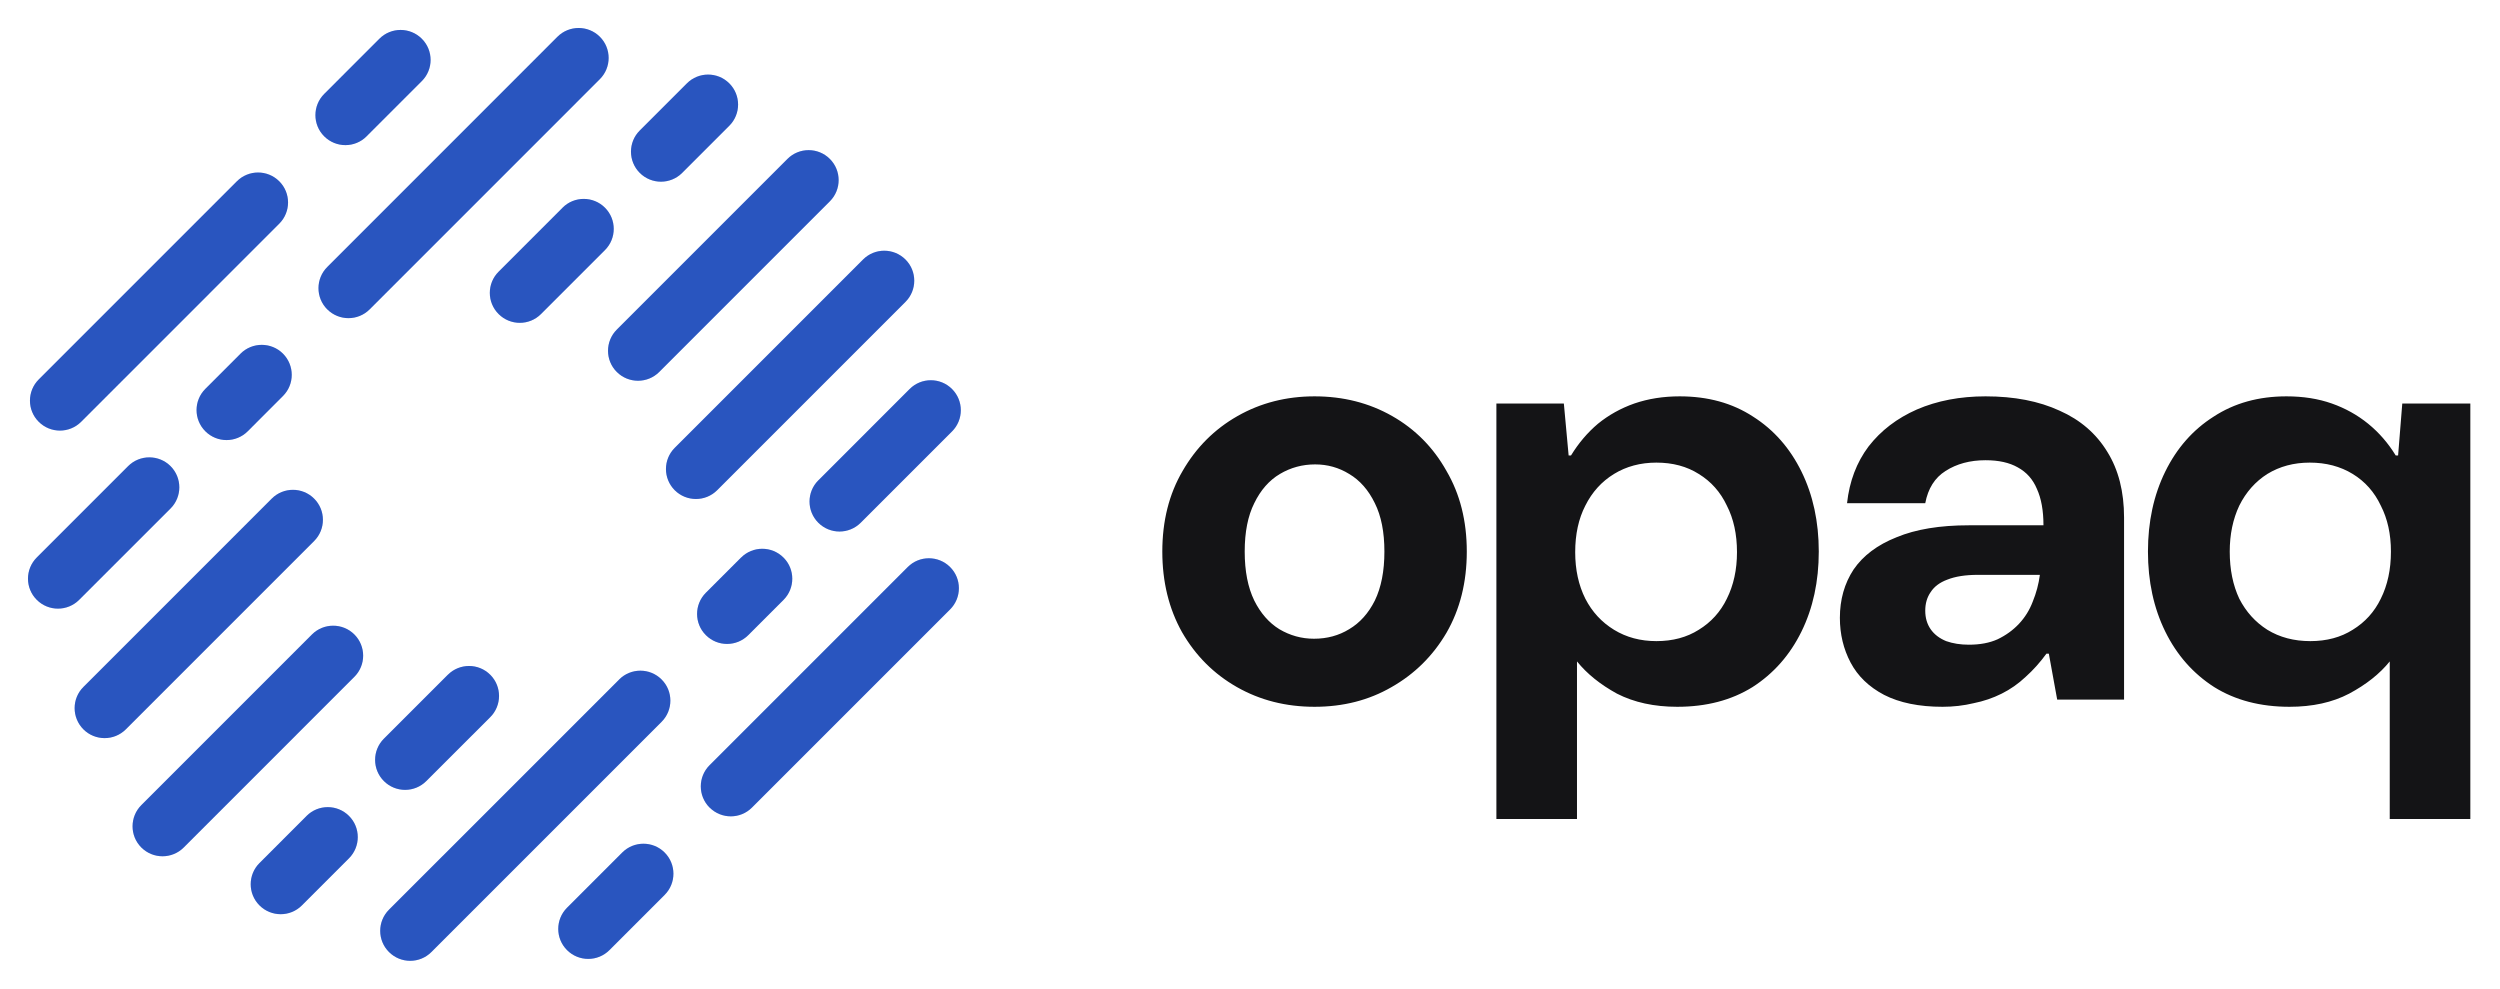
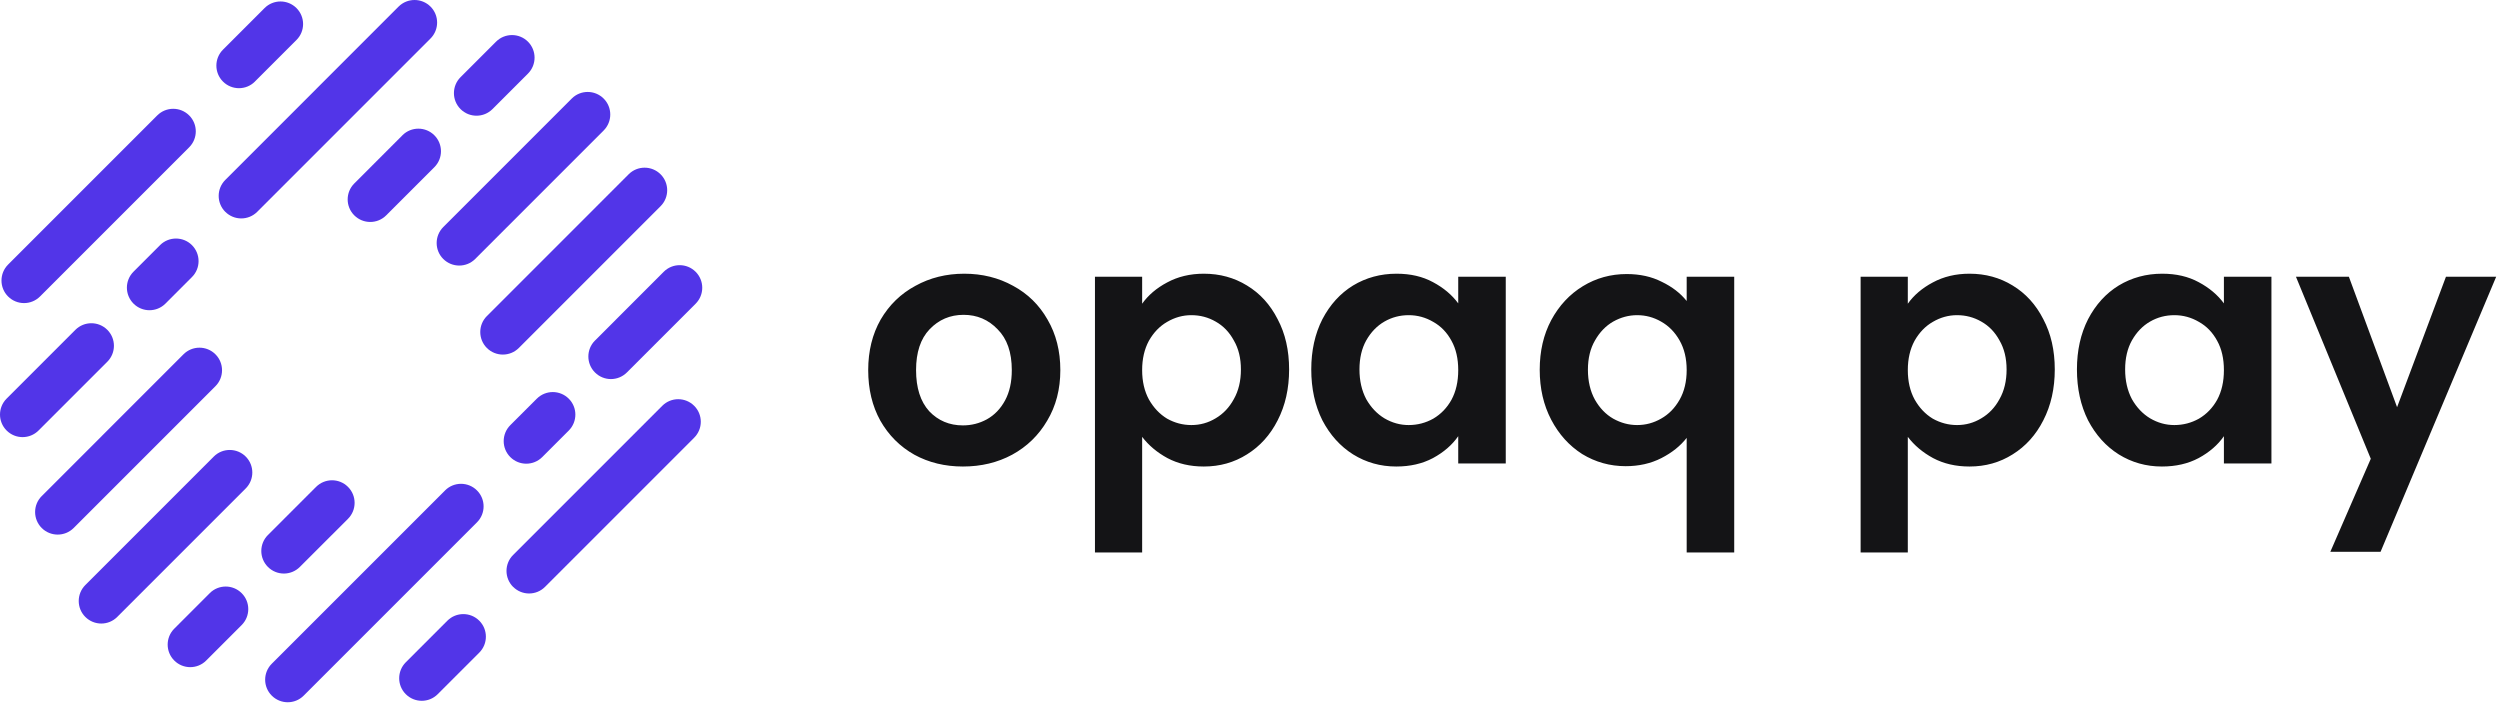
- <svg xmlns="http://www.w3.org/2000/svg" width="268" height="106" viewBox="52 124 268 106" fill="none">
-   <path d="M100.01 196.33L93.153 203.187C91.897 204.443 91.897 206.476 93.153 207.732C94.409 208.988 96.442 208.988 97.698 207.732L104.555 200.88C105.811 199.624 105.811 197.586 104.555 196.334C103.299 195.079 101.266 195.079 100.01 196.334V196.33Z" fill="#3772FF" />
-   <path d="M100.01 196.33L93.153 203.187C91.897 204.443 91.897 206.476 93.153 207.732C94.409 208.988 96.442 208.988 97.698 207.732L104.555 200.88C105.811 199.624 105.811 197.586 104.555 196.334C103.299 195.079 101.266 195.079 100.01 196.334V196.33Z" fill="black" fill-opacity="0.25" />
-   <path d="M89.988 192.014C88.733 190.763 86.695 190.763 85.443 192.014L67.15 210.309C65.898 211.565 65.898 213.603 67.15 214.851C68.405 216.106 70.443 216.106 71.695 214.851L89.988 196.556C91.244 195.304 91.244 193.27 89.988 192.014Z" fill="#3772FF" />
-   <path d="M89.988 192.014C88.733 190.763 86.695 190.763 85.443 192.014L67.15 210.309C65.898 211.565 65.898 213.603 67.15 214.851C68.405 216.106 70.443 216.106 71.695 214.851L89.988 196.556C91.244 195.304 91.244 193.27 89.988 192.014Z" fill="black" fill-opacity="0.25" />
-   <path d="M60.487 188.303L70.281 178.513C71.537 177.257 71.537 175.223 70.281 173.967C69.025 172.716 66.992 172.716 65.736 173.967L55.942 183.762C54.686 185.018 54.686 187.052 55.942 188.303C57.198 189.559 59.231 189.559 60.487 188.303Z" fill="#3772FF" />
-   <path d="M60.487 188.303L70.281 178.513C71.537 177.257 71.537 175.223 70.281 173.967C69.025 172.716 66.992 172.716 65.736 173.967L55.942 183.762C54.686 185.018 54.686 187.052 55.942 188.303C57.198 189.559 59.231 189.559 60.487 188.303Z" fill="black" fill-opacity="0.25" />
-   <path d="M60.698 169.218L81.938 147.976C83.193 146.72 83.193 144.687 81.938 143.435C80.682 142.179 78.648 142.179 77.392 143.435L56.153 164.676C54.897 165.932 54.897 167.97 56.153 169.218C57.409 170.473 59.442 170.473 60.698 169.218Z" fill="#3772FF" />
-   <path d="M60.698 169.218L81.938 147.976C83.193 146.72 83.193 144.687 81.938 143.435C80.682 142.179 78.648 142.179 77.392 143.435L56.153 164.676C54.897 165.932 54.897 167.97 56.153 169.218C57.409 170.473 59.442 170.473 60.698 169.218Z" fill="black" fill-opacity="0.25" />
-   <path d="M77.788 161.912L74.012 165.688C72.756 166.944 72.756 168.978 74.012 170.233C75.268 171.489 77.302 171.489 78.557 170.233L82.333 166.453C83.589 165.202 83.589 163.168 82.333 161.908C81.078 160.656 79.044 160.656 77.788 161.908V161.912Z" fill="#3772FF" />
-   <path d="M77.788 161.912L74.012 165.688C72.756 166.944 72.756 168.978 74.012 170.233C75.268 171.489 77.302 171.489 78.557 170.233L82.333 166.453C83.589 165.202 83.589 163.168 82.333 161.908C81.078 160.656 79.044 160.656 77.788 161.908V161.912Z" fill="black" fill-opacity="0.25" />
-   <path d="M60.942 197.642C59.686 198.893 59.686 200.927 60.942 202.187C62.198 203.439 64.231 203.439 65.487 202.187L85.675 181.998C86.931 180.742 86.931 178.704 85.675 177.452C84.419 176.196 82.386 176.196 81.13 177.452L60.942 197.642Z" fill="#3772FF" />
-   <path d="M60.942 197.642C59.686 198.893 59.686 200.927 60.942 202.187C62.198 203.439 64.231 203.439 65.487 202.187L85.675 181.998C86.931 180.742 86.931 178.704 85.675 177.452C84.419 176.196 82.386 176.196 81.13 177.452L60.942 197.642Z" fill="black" fill-opacity="0.25" />
-   <path d="M131.44 183.771L127.668 187.543C126.413 188.798 126.413 190.836 127.668 192.088C128.924 193.344 130.958 193.344 132.214 192.088L135.99 188.312C137.246 187.056 137.246 185.018 135.99 183.771C134.734 182.515 132.7 182.515 131.445 183.771H131.44Z" fill="#3772FF" />
-   <path d="M131.44 183.771L127.668 187.543C126.413 188.798 126.413 190.836 127.668 192.088C128.924 193.344 130.958 193.344 132.214 192.088L135.99 188.312C137.246 187.056 137.246 185.018 135.99 183.771C134.734 182.515 132.7 182.515 131.445 183.771H131.44Z" fill="black" fill-opacity="0.25" />
-   <path d="M128.071 210.57C129.327 211.826 131.361 211.826 132.612 210.57L153.852 189.329C155.108 188.073 155.108 186.039 153.852 184.788C152.596 183.532 150.558 183.532 149.307 184.788L128.067 206.029C126.811 207.281 126.811 209.319 128.067 210.575L128.071 210.57Z" fill="#3772FF" />
-   <path d="M128.071 210.57C129.327 211.826 131.361 211.826 132.612 210.57L153.852 189.329C155.108 188.073 155.108 186.039 153.852 184.788C152.596 183.532 150.558 183.532 149.307 184.788L128.067 206.029C126.811 207.281 126.811 209.319 128.067 210.575L128.071 210.57Z" fill="black" fill-opacity="0.25" />
-   <path d="M112.306 146.269L105.45 153.126C104.194 154.381 104.194 156.415 105.45 157.666C106.705 158.922 108.743 158.922 109.995 157.666L116.852 150.81C118.107 149.554 118.107 147.52 116.852 146.264C115.596 145.009 113.558 145.009 112.306 146.264V146.269Z" fill="#3772FF" />
-   <path d="M112.306 146.269L105.45 153.126C104.194 154.381 104.194 156.415 105.45 157.666C106.705 158.922 108.743 158.922 109.995 157.666L116.852 150.81C118.107 149.554 118.107 147.52 116.852 146.264C115.596 145.009 113.558 145.009 112.306 146.264V146.269Z" fill="black" fill-opacity="0.25" />
-   <path d="M118.381 196.838L93.7 221.517C92.444 222.773 92.444 224.807 93.7 226.058C94.955 227.314 96.993 227.314 98.245 226.058L122.922 201.38C124.178 200.124 124.178 198.09 122.922 196.838C121.666 195.583 119.632 195.583 118.377 196.838H118.381Z" fill="#3772FF" />
-   <path d="M118.381 196.838L93.7 221.517C92.444 222.773 92.444 224.807 93.7 226.058C94.955 227.314 96.993 227.314 98.245 226.058L122.922 201.38C124.178 200.124 124.178 198.09 122.922 196.838C121.666 195.583 119.632 195.583 118.377 196.838H118.381Z" fill="black" fill-opacity="0.25" />
-   <path d="M139.723 175.493C138.467 176.749 138.467 178.783 139.723 180.039C140.979 181.294 143.008 181.294 144.268 180.039L154.058 170.248C155.314 168.992 155.314 166.958 154.058 165.702C152.802 164.447 150.769 164.447 149.513 165.702L139.723 175.497V175.493Z" fill="#3772FF" />
-   <path d="M139.723 175.493C138.467 176.749 138.467 178.783 139.723 180.039C140.979 181.294 143.008 181.294 144.268 180.039L154.058 170.248C155.314 168.992 155.314 166.958 154.058 165.702C152.802 164.447 150.769 164.447 149.513 165.702L139.723 175.497V175.493Z" fill="black" fill-opacity="0.25" />
-   <path d="M125.128 142.535L130.181 137.482C131.437 136.226 131.437 134.192 130.181 132.936C128.925 131.681 126.892 131.681 125.636 132.936L120.582 137.99C119.327 139.241 119.327 141.279 120.582 142.535C121.838 143.791 123.872 143.791 125.128 142.535Z" fill="#3772FF" />
-   <path d="M125.128 142.535L130.181 137.482C131.437 136.226 131.437 134.192 130.181 132.936C128.925 131.681 126.892 131.681 125.636 132.936L120.582 137.99C119.327 139.241 119.327 141.279 120.582 142.535C121.838 143.791 123.872 143.791 125.128 142.535Z" fill="black" fill-opacity="0.25" />
-   <path d="M118.122 163.877C119.377 165.129 121.415 165.129 122.667 163.877L140.96 145.582C142.216 144.326 142.216 142.288 140.96 141.037C139.705 139.781 137.667 139.781 136.415 141.037L118.122 159.332C116.866 160.587 116.866 162.626 118.122 163.877Z" fill="#3772FF" />
-   <path d="M118.122 163.877C119.377 165.129 121.415 165.129 122.667 163.877L140.96 145.582C142.216 144.326 142.216 142.288 140.96 141.037C139.705 139.781 137.667 139.781 136.415 141.037L118.122 159.332C116.866 160.587 116.866 162.626 118.122 163.877Z" fill="black" fill-opacity="0.25" />
-   <path d="M124.332 176.553C125.588 177.805 127.622 177.805 128.878 176.553L149.066 156.363C150.322 155.108 150.322 153.069 149.066 151.818C147.81 150.566 145.776 150.562 144.521 151.818L124.332 172.008C123.077 173.263 123.077 175.297 124.332 176.553Z" fill="#3772FF" />
-   <path d="M124.332 176.553C125.588 177.805 127.622 177.805 128.878 176.553L149.066 156.363C150.322 155.108 150.322 153.069 149.066 151.818C147.81 150.566 145.776 150.562 144.521 151.818L124.332 172.008C123.077 173.263 123.077 175.297 124.332 176.553Z" fill="black" fill-opacity="0.25" />
-   <path d="M118.704 215.389L112.786 221.308C111.53 222.564 111.53 224.601 112.786 225.853C114.041 227.109 116.079 227.109 117.331 225.853L123.249 219.935C124.505 218.679 124.505 216.645 123.249 215.389C121.993 214.134 119.96 214.134 118.704 215.389Z" fill="#3772FF" />
-   <path d="M118.704 215.389L112.786 221.308C111.53 222.564 111.53 224.601 112.786 225.853C114.041 227.109 116.079 227.109 117.331 225.853L123.249 219.935C124.505 218.679 124.505 216.645 123.249 215.389C121.993 214.134 119.96 214.134 118.704 215.389Z" fill="black" fill-opacity="0.25" />
-   <path d="M87.082 157.163C88.338 158.419 90.372 158.419 91.628 157.163L116.305 132.484C117.56 131.228 117.56 129.195 116.305 127.939C115.049 126.687 113.015 126.687 111.759 127.939L87.082 152.622C85.827 153.878 85.827 155.911 87.082 157.167V157.163Z" fill="#3772FF" />
-   <path d="M87.082 157.163C88.338 158.419 90.372 158.419 91.628 157.163L116.305 132.484C117.56 131.228 117.56 129.195 116.305 127.939C115.049 126.687 113.015 126.687 111.759 127.939L87.082 152.622C85.827 153.878 85.827 155.911 87.082 157.167V157.163Z" fill="black" fill-opacity="0.25" />
-   <path d="M84.87 211.465L79.817 216.519C78.561 217.775 78.561 219.808 79.817 221.06C81.073 222.316 83.111 222.316 84.362 221.06L89.411 216.011C90.667 214.755 90.667 212.717 89.411 211.465C88.155 210.21 86.122 210.21 84.866 211.465H84.87Z" fill="#3772FF" />
-   <path d="M84.87 211.465L79.817 216.519C78.561 217.775 78.561 219.808 79.817 221.06C81.073 222.316 83.111 222.316 84.362 221.06L89.411 216.011C90.667 214.755 90.667 212.717 89.411 211.465C88.155 210.21 86.122 210.21 84.866 211.465H84.87Z" fill="black" fill-opacity="0.25" />
-   <path d="M91.299 138.611L97.218 132.693C98.474 131.441 98.474 129.408 97.218 128.152C95.962 126.896 93.924 126.896 92.672 128.152L86.754 134.07C85.499 135.326 85.499 137.364 86.754 138.615C88.01 139.871 90.048 139.871 91.299 138.615V138.611Z" fill="#3772FF" />
-   <path d="M91.299 138.611L97.218 132.693C98.474 131.441 98.474 129.408 97.218 128.152C95.962 126.896 93.924 126.896 92.672 128.152L86.754 134.07C85.499 135.326 85.499 137.364 86.754 138.615C88.01 139.871 90.048 139.871 91.299 138.615V138.611Z" fill="black" fill-opacity="0.25" />
-   <path d="M192.92 199.768C189.848 199.768 187.075 199.064 184.6 197.656C182.125 196.248 180.163 194.285 178.712 191.768C177.304 189.251 176.6 186.371 176.6 183.128C176.6 179.843 177.325 176.963 178.776 174.488C180.227 171.971 182.189 170.008 184.664 168.6C187.139 167.192 189.891 166.488 192.92 166.488C195.992 166.488 198.765 167.192 201.24 168.6C203.715 170.008 205.656 171.971 207.064 174.488C208.515 176.963 209.24 179.843 209.24 183.128C209.24 186.413 208.515 189.315 207.064 191.832C205.613 194.307 203.651 196.248 201.176 197.656C198.744 199.064 195.992 199.768 192.92 199.768ZM192.856 192.472C194.264 192.472 195.523 192.131 196.632 191.448C197.784 190.765 198.701 189.741 199.384 188.376C200.067 186.968 200.408 185.219 200.408 183.128C200.408 181.037 200.067 179.309 199.384 177.944C198.701 176.536 197.784 175.491 196.632 174.808C195.523 174.125 194.307 173.784 192.984 173.784C191.619 173.784 190.36 174.125 189.208 174.808C188.056 175.491 187.139 176.536 186.456 177.944C185.773 179.309 185.432 181.037 185.432 183.128C185.432 185.219 185.773 186.968 186.456 188.376C187.139 189.741 188.035 190.765 189.144 191.448C190.296 192.131 191.533 192.472 192.856 192.472ZM212.413 211.8V167.256H219.645L220.157 172.824H220.413C221.223 171.501 222.183 170.371 223.293 169.432C224.445 168.493 225.746 167.768 227.197 167.256C228.69 166.744 230.311 166.488 232.061 166.488C235.09 166.488 237.714 167.213 239.933 168.664C242.151 170.072 243.879 172.035 245.117 174.552C246.354 177.069 246.973 179.928 246.973 183.128C246.973 186.328 246.354 189.187 245.117 191.704C243.879 194.221 242.13 196.205 239.869 197.656C237.607 199.064 234.919 199.768 231.805 199.768C229.33 199.768 227.175 199.299 225.341 198.36C223.549 197.379 222.119 196.227 221.053 194.904V211.8H212.413ZM229.565 192.728C231.314 192.728 232.829 192.323 234.109 191.512C235.431 190.701 236.434 189.592 237.117 188.184C237.842 186.733 238.205 185.069 238.205 183.192C238.205 181.272 237.842 179.608 237.117 178.2C236.434 176.749 235.431 175.619 234.109 174.808C232.829 173.997 231.314 173.592 229.565 173.592C227.858 173.592 226.343 173.997 225.021 174.808C223.698 175.619 222.674 176.749 221.949 178.2C221.223 179.608 220.861 181.272 220.861 183.192C220.861 185.069 221.223 186.733 221.949 188.184C222.674 189.592 223.698 190.701 225.021 191.512C226.343 192.323 227.858 192.728 229.565 192.728ZM260.243 199.768C257.726 199.768 255.635 199.341 253.971 198.488C252.35 197.635 251.155 196.483 250.387 195.032C249.619 193.581 249.235 191.981 249.235 190.232C249.235 188.269 249.726 186.541 250.707 185.048C251.731 183.555 253.267 182.403 255.315 181.592C257.363 180.739 259.944 180.312 263.059 180.312H271.059C271.059 178.733 270.824 177.432 270.355 176.408C269.928 175.384 269.246 174.616 268.307 174.104C267.411 173.592 266.259 173.336 264.851 173.336C263.187 173.336 261.758 173.72 260.563 174.488C259.411 175.213 258.686 176.365 258.387 177.944H250.003C250.259 175.597 251.027 173.571 252.307 171.864C253.63 170.157 255.358 168.835 257.491 167.896C259.667 166.957 262.12 166.488 264.851 166.488C267.923 166.488 270.568 167 272.787 168.024C275.006 169.005 276.712 170.477 277.907 172.44C279.102 174.36 279.699 176.707 279.699 179.48V199H272.531L271.635 194.072H271.379C270.696 195.011 269.95 195.843 269.139 196.568C268.371 197.293 267.518 197.891 266.579 198.36C265.64 198.829 264.638 199.171 263.571 199.384C262.504 199.64 261.395 199.768 260.243 199.768ZM263.059 193.112C264.254 193.112 265.278 192.92 266.131 192.536C267.027 192.109 267.795 191.555 268.435 190.872C269.075 190.189 269.566 189.4 269.907 188.504C270.291 187.565 270.547 186.605 270.675 185.624H264.019C262.696 185.624 261.608 185.795 260.755 186.136C259.944 186.435 259.347 186.883 258.963 187.48C258.579 188.035 258.387 188.696 258.387 189.464C258.387 190.232 258.579 190.893 258.963 191.448C259.347 192.003 259.902 192.429 260.627 192.728C261.352 192.984 262.163 193.112 263.059 193.112ZM308.18 211.8V194.904C307.113 196.227 305.663 197.379 303.828 198.36C302.036 199.299 299.903 199.768 297.428 199.768C294.313 199.768 291.625 199.064 289.364 197.656C287.103 196.205 285.353 194.221 284.116 191.704C282.879 189.187 282.26 186.328 282.26 183.128C282.26 179.928 282.879 177.069 284.116 174.552C285.353 172.035 287.081 170.072 289.3 168.664C291.519 167.213 294.121 166.488 297.108 166.488C298.9 166.488 300.521 166.744 301.972 167.256C303.423 167.768 304.724 168.493 305.876 169.432C307.028 170.371 308.009 171.501 308.82 172.824H309.076L309.524 167.256H316.82V211.8H308.18ZM299.668 192.728C301.417 192.728 302.932 192.323 304.212 191.512C305.535 190.701 306.537 189.592 307.22 188.184C307.945 186.733 308.308 185.048 308.308 183.128C308.308 181.251 307.945 179.608 307.22 178.2C306.537 176.749 305.535 175.619 304.212 174.808C302.889 173.997 301.353 173.592 299.604 173.592C297.897 173.592 296.383 173.997 295.06 174.808C293.78 175.619 292.777 176.749 292.052 178.2C291.369 179.651 291.028 181.293 291.028 183.128C291.028 185.048 291.369 186.733 292.052 188.184C292.777 189.592 293.78 190.701 295.06 191.512C296.383 192.323 297.919 192.728 299.668 192.728Z" fill="#141416" />
+ <svg xmlns="http://www.w3.org/2000/svg" width="178" height="50" viewBox="0 0 178 50" fill="none">
+   <path d="M22.505 34.665L19.076 38.093C18.448 38.721 18.448 39.738 19.076 40.366C19.704 40.994 20.721 40.994 21.349 40.366L24.777 36.94C25.405 36.312 25.405 35.293 24.777 34.667C24.15 34.039 23.133 34.039 22.505 34.667V34.665Z" fill="#5235E8" />
+   <path d="M17.494 32.507C16.866 31.881 15.847 31.881 15.222 32.507L6.075 41.655C5.449 42.283 5.449 43.302 6.075 43.925C6.703 44.553 7.722 44.553 8.347 43.925L17.494 34.778C18.122 34.152 18.122 33.135 17.494 32.507Z" fill="#5235E8" />
+   <path d="M2.744 30.652L7.641 25.756C8.269 25.128 8.269 24.111 7.641 23.484C7.013 22.858 5.996 22.858 5.368 23.484L0.471 28.381C-0.157 29.009 -0.157 30.026 0.471 30.652C1.099 31.28 2.116 31.28 2.744 30.652Z" fill="#5235E8" />
+   <path d="M2.849 21.109L13.469 10.488C14.097 9.86 14.097 8.843 13.469 8.218C12.841 7.59 11.824 7.59 11.196 8.218L0.576 18.838C-0.051 19.466 -0.051 20.485 0.576 21.109C1.204 21.737 2.221 21.737 2.849 21.109Z" fill="#5235E8" />
+   <path d="M11.394 17.456L9.506 19.344C8.878 19.972 8.878 20.989 9.506 21.617C10.134 22.245 11.151 22.245 11.779 21.617L13.667 19.727C14.295 19.101 14.295 18.084 13.667 17.454C13.039 16.828 12.022 16.828 11.394 17.454V17.456Z" fill="#5235E8" />
+   <path d="M2.971 35.321C2.343 35.947 2.343 36.964 2.971 37.594C3.599 38.219 4.616 38.219 5.244 37.594L15.338 27.499C15.966 26.871 15.966 25.852 15.338 25.226C14.71 24.598 13.693 24.598 13.065 25.226L2.971 35.321Z" fill="#5235E8" />
+   <path d="M38.22 28.386L36.334 30.271C35.706 30.899 35.706 31.918 36.334 32.544C36.962 33.172 37.979 33.172 38.607 32.544L40.495 30.656C41.123 30.028 41.123 29.009 40.495 28.386C39.867 27.758 38.85 27.758 38.222 28.386H38.22Z" fill="#5235E8" />
+   <path d="M36.536 41.785C37.163 42.413 38.18 42.413 38.806 41.785L49.426 31.164C50.054 30.537 50.054 29.52 49.426 28.894C48.798 28.266 47.779 28.266 47.153 28.894L36.533 39.514C35.906 40.14 35.906 41.159 36.533 41.787L36.536 41.785Z" fill="#5235E8" />
+   <path d="M28.653 9.634L25.225 13.063C24.597 13.691 24.597 14.707 25.225 15.333C25.853 15.961 26.872 15.961 27.497 15.333L30.926 11.905C31.554 11.277 31.554 10.26 30.926 9.632C30.298 9.004 29.279 9.004 28.653 9.632V9.634Z" fill="#5235E8" />
+   <path d="M31.69 34.919L19.35 47.258C18.722 47.886 18.722 48.903 19.35 49.529C19.978 50.157 20.997 50.157 21.622 49.529L33.961 37.19C34.589 36.562 34.589 35.545 33.961 34.919C33.333 34.291 32.316 34.291 31.688 34.919H31.69Z" fill="#5235E8" />
+   <path d="M42.362 24.247C41.734 24.875 41.734 25.891 42.362 26.519C42.989 27.147 44.004 27.147 44.634 26.519L49.529 21.624C50.157 20.996 50.157 19.979 49.529 19.351C48.901 18.723 47.884 18.723 47.257 19.351L42.362 24.249V24.247Z" fill="#5235E8" />
+   <path d="M35.064 7.768L37.591 5.241C38.218 4.613 38.218 3.596 37.591 2.968C36.963 2.34 35.946 2.34 35.318 2.968L32.791 5.495C32.163 6.121 32.163 7.14 32.791 7.768C33.419 8.395 34.436 8.395 35.064 7.768Z" fill="#5235E8" />
+   <path d="M31.561 18.439C32.189 19.064 33.208 19.064 33.833 18.439L42.98 9.291C43.608 8.663 43.608 7.644 42.98 7.018C42.352 6.39 41.333 6.39 40.708 7.018L31.561 16.166C30.933 16.794 30.933 17.813 31.561 18.439Z" fill="#5235E8" />
+   <path d="M34.666 24.777C35.294 25.402 36.311 25.402 36.939 24.777L47.033 14.682C47.661 14.054 47.661 13.035 47.033 12.409C46.405 11.783 45.388 11.781 44.76 12.409L34.666 22.504C34.038 23.132 34.038 24.149 34.666 24.777Z" fill="#5235E8" />
+   <path d="M31.852 44.195L28.893 47.154C28.265 47.782 28.265 48.801 28.893 49.426C29.521 50.054 30.54 50.054 31.165 49.426L34.125 46.467C34.752 45.839 34.752 44.823 34.125 44.195C33.497 43.567 32.48 43.567 31.852 44.195Z" fill="#5235E8" />
+   <path d="M16.041 15.081C16.669 15.709 17.686 15.709 18.314 15.081L30.652 2.742C31.28 2.114 31.28 1.097 30.652 0.469C30.024 -0.156 29.008 -0.156 28.38 0.469L16.041 12.811C15.413 13.439 15.413 14.456 16.041 15.084V15.081Z" fill="#5235E8" />
+   <path d="M14.935 42.233L12.409 44.76C11.781 45.387 11.781 46.404 12.409 47.03C13.036 47.658 14.055 47.658 14.681 47.03L17.206 44.505C17.834 43.877 17.834 42.858 17.206 42.233C16.578 41.605 15.561 41.605 14.933 42.233H14.935Z" fill="#5235E8" />
+   <path d="M18.15 5.805L21.109 2.846C21.737 2.221 21.737 1.204 21.109 0.576C20.481 -0.052 19.462 -0.052 18.836 0.576L15.877 3.535C15.249 4.163 15.249 5.182 15.877 5.808C16.505 6.436 17.524 6.436 18.15 5.808V5.805Z" fill="#5235E8" />
+   <path d="M68.56 33.216C67.28 33.216 66.128 32.936 65.104 32.376C64.08 31.8 63.272 30.992 62.68 29.952C62.104 28.912 61.816 27.712 61.816 26.352C61.816 24.992 62.112 23.792 62.704 22.752C63.312 21.712 64.136 20.912 65.176 20.352C66.216 19.776 67.376 19.488 68.656 19.488C69.936 19.488 71.096 19.776 72.136 20.352C73.176 20.912 73.992 21.712 74.584 22.752C75.192 23.792 75.496 24.992 75.496 26.352C75.496 27.712 75.184 28.912 74.56 29.952C73.952 30.992 73.12 31.8 72.064 32.376C71.024 32.936 69.856 33.216 68.56 33.216ZM68.56 30.288C69.168 30.288 69.736 30.144 70.264 29.856C70.808 29.552 71.24 29.104 71.56 28.512C71.88 27.92 72.04 27.2 72.04 26.352C72.04 25.088 71.704 24.12 71.032 23.448C70.376 22.76 69.568 22.416 68.608 22.416C67.648 22.416 66.84 22.76 66.184 23.448C65.544 24.12 65.224 25.088 65.224 26.352C65.224 27.616 65.536 28.592 66.16 29.28C66.8 29.952 67.6 30.288 68.56 30.288ZM81.321 21.624C81.753 21.016 82.345 20.512 83.097 20.112C83.865 19.696 84.737 19.488 85.713 19.488C86.849 19.488 87.873 19.768 88.785 20.328C89.713 20.888 90.441 21.688 90.969 22.728C91.513 23.752 91.785 24.944 91.785 26.304C91.785 27.664 91.513 28.872 90.969 29.928C90.441 30.968 89.713 31.776 88.785 32.352C87.873 32.928 86.849 33.216 85.713 33.216C84.737 33.216 83.873 33.016 83.121 32.616C82.385 32.216 81.785 31.712 81.321 31.104V39.336H77.961V19.704H81.321V21.624ZM88.353 26.304C88.353 25.504 88.185 24.816 87.849 24.24C87.529 23.648 87.097 23.2 86.553 22.896C86.025 22.592 85.449 22.44 84.825 22.44C84.217 22.44 83.641 22.6 83.097 22.92C82.569 23.224 82.137 23.672 81.801 24.264C81.481 24.856 81.321 25.552 81.321 26.352C81.321 27.152 81.481 27.848 81.801 28.44C82.137 29.032 82.569 29.488 83.097 29.808C83.641 30.112 84.217 30.264 84.825 30.264C85.449 30.264 86.025 30.104 86.553 29.784C87.097 29.464 87.529 29.008 87.849 28.416C88.185 27.824 88.353 27.12 88.353 26.304ZM93.362 26.304C93.362 24.96 93.626 23.768 94.154 22.728C94.698 21.688 95.426 20.888 96.338 20.328C97.266 19.768 98.298 19.488 99.434 19.488C100.426 19.488 101.29 19.688 102.026 20.088C102.778 20.488 103.378 20.992 103.826 21.6V19.704H107.21V33H103.826V31.056C103.394 31.68 102.794 32.2 102.026 32.616C101.274 33.016 100.402 33.216 99.41 33.216C98.29 33.216 97.266 32.928 96.338 32.352C95.426 31.776 94.698 30.968 94.154 29.928C93.626 28.872 93.362 27.664 93.362 26.304ZM103.826 26.352C103.826 25.536 103.666 24.84 103.346 24.264C103.026 23.672 102.594 23.224 102.05 22.92C101.506 22.6 100.922 22.44 100.298 22.44C99.674 22.44 99.098 22.592 98.57 22.896C98.042 23.2 97.61 23.648 97.274 24.24C96.954 24.816 96.794 25.504 96.794 26.304C96.794 27.104 96.954 27.808 97.274 28.416C97.61 29.008 98.042 29.464 98.57 29.784C99.114 30.104 99.69 30.264 100.298 30.264C100.922 30.264 101.506 30.112 102.05 29.808C102.594 29.488 103.026 29.04 103.346 28.464C103.666 27.872 103.826 27.168 103.826 26.352ZM109.628 26.328C109.628 25 109.9 23.824 110.444 22.8C111.004 21.76 111.756 20.952 112.7 20.376C113.644 19.8 114.684 19.512 115.82 19.512C116.764 19.512 117.596 19.696 118.316 20.064C119.052 20.416 119.644 20.872 120.092 21.432V19.704H123.476V39.336H120.092V31.176C119.644 31.752 119.044 32.232 118.292 32.616C117.54 33 116.692 33.192 115.748 33.192C114.628 33.192 113.596 32.904 112.652 32.328C111.724 31.736 110.988 30.92 110.444 29.88C109.9 28.84 109.628 27.656 109.628 26.328ZM120.092 26.352C120.092 25.536 119.924 24.832 119.588 24.24C119.252 23.648 118.812 23.2 118.268 22.896C117.74 22.592 117.172 22.44 116.564 22.44C115.972 22.44 115.404 22.592 114.86 22.896C114.332 23.2 113.9 23.648 113.564 24.24C113.228 24.816 113.06 25.512 113.06 26.328C113.06 27.144 113.228 27.856 113.564 28.464C113.9 29.056 114.332 29.504 114.86 29.808C115.404 30.112 115.972 30.264 116.564 30.264C117.172 30.264 117.74 30.112 118.268 29.808C118.812 29.504 119.252 29.056 119.588 28.464C119.924 27.872 120.092 27.168 120.092 26.352ZM135.836 21.624C136.268 21.016 136.86 20.512 137.612 20.112C138.38 19.696 139.252 19.488 140.228 19.488C141.364 19.488 142.388 19.768 143.3 20.328C144.228 20.888 144.956 21.688 145.484 22.728C146.028 23.752 146.3 24.944 146.3 26.304C146.3 27.664 146.028 28.872 145.484 29.928C144.956 30.968 144.228 31.776 143.3 32.352C142.388 32.928 141.364 33.216 140.228 33.216C139.252 33.216 138.388 33.016 137.636 32.616C136.9 32.216 136.3 31.712 135.836 31.104V39.336H132.476V19.704H135.836V21.624ZM142.868 26.304C142.868 25.504 142.7 24.816 142.364 24.24C142.044 23.648 141.612 23.2 141.068 22.896C140.54 22.592 139.964 22.44 139.34 22.44C138.732 22.44 138.156 22.6 137.612 22.92C137.084 23.224 136.652 23.672 136.316 24.264C135.996 24.856 135.836 25.552 135.836 26.352C135.836 27.152 135.996 27.848 136.316 28.44C136.652 29.032 137.084 29.488 137.612 29.808C138.156 30.112 138.732 30.264 139.34 30.264C139.964 30.264 140.54 30.104 141.068 29.784C141.612 29.464 142.044 29.008 142.364 28.416C142.7 27.824 142.868 27.12 142.868 26.304ZM147.878 26.304C147.878 24.96 148.142 23.768 148.67 22.728C149.214 21.688 149.942 20.888 150.854 20.328C151.782 19.768 152.814 19.488 153.95 19.488C154.942 19.488 155.806 19.688 156.542 20.088C157.294 20.488 157.894 20.992 158.342 21.6V19.704H161.726V33H158.342V31.056C157.91 31.68 157.31 32.2 156.542 32.616C155.79 33.016 154.918 33.216 153.926 33.216C152.806 33.216 151.782 32.928 150.854 32.352C149.942 31.776 149.214 30.968 148.67 29.928C148.142 28.872 147.878 27.664 147.878 26.304ZM158.342 26.352C158.342 25.536 158.182 24.84 157.862 24.264C157.542 23.672 157.11 23.224 156.566 22.92C156.022 22.6 155.438 22.44 154.814 22.44C154.19 22.44 153.614 22.592 153.086 22.896C152.558 23.2 152.126 23.648 151.79 24.24C151.47 24.816 151.31 25.504 151.31 26.304C151.31 27.104 151.47 27.808 151.79 28.416C152.126 29.008 152.558 29.464 153.086 29.784C153.63 30.104 154.206 30.264 154.814 30.264C155.438 30.264 156.022 30.112 156.566 29.808C157.11 29.488 157.542 29.04 157.862 28.464C158.182 27.872 158.342 27.168 158.342 26.352ZM177.728 19.704L169.496 39.288H165.92L168.8 32.664L163.472 19.704H167.24L170.672 28.992L174.152 19.704H177.728Z" fill="#141416" />
</svg>
